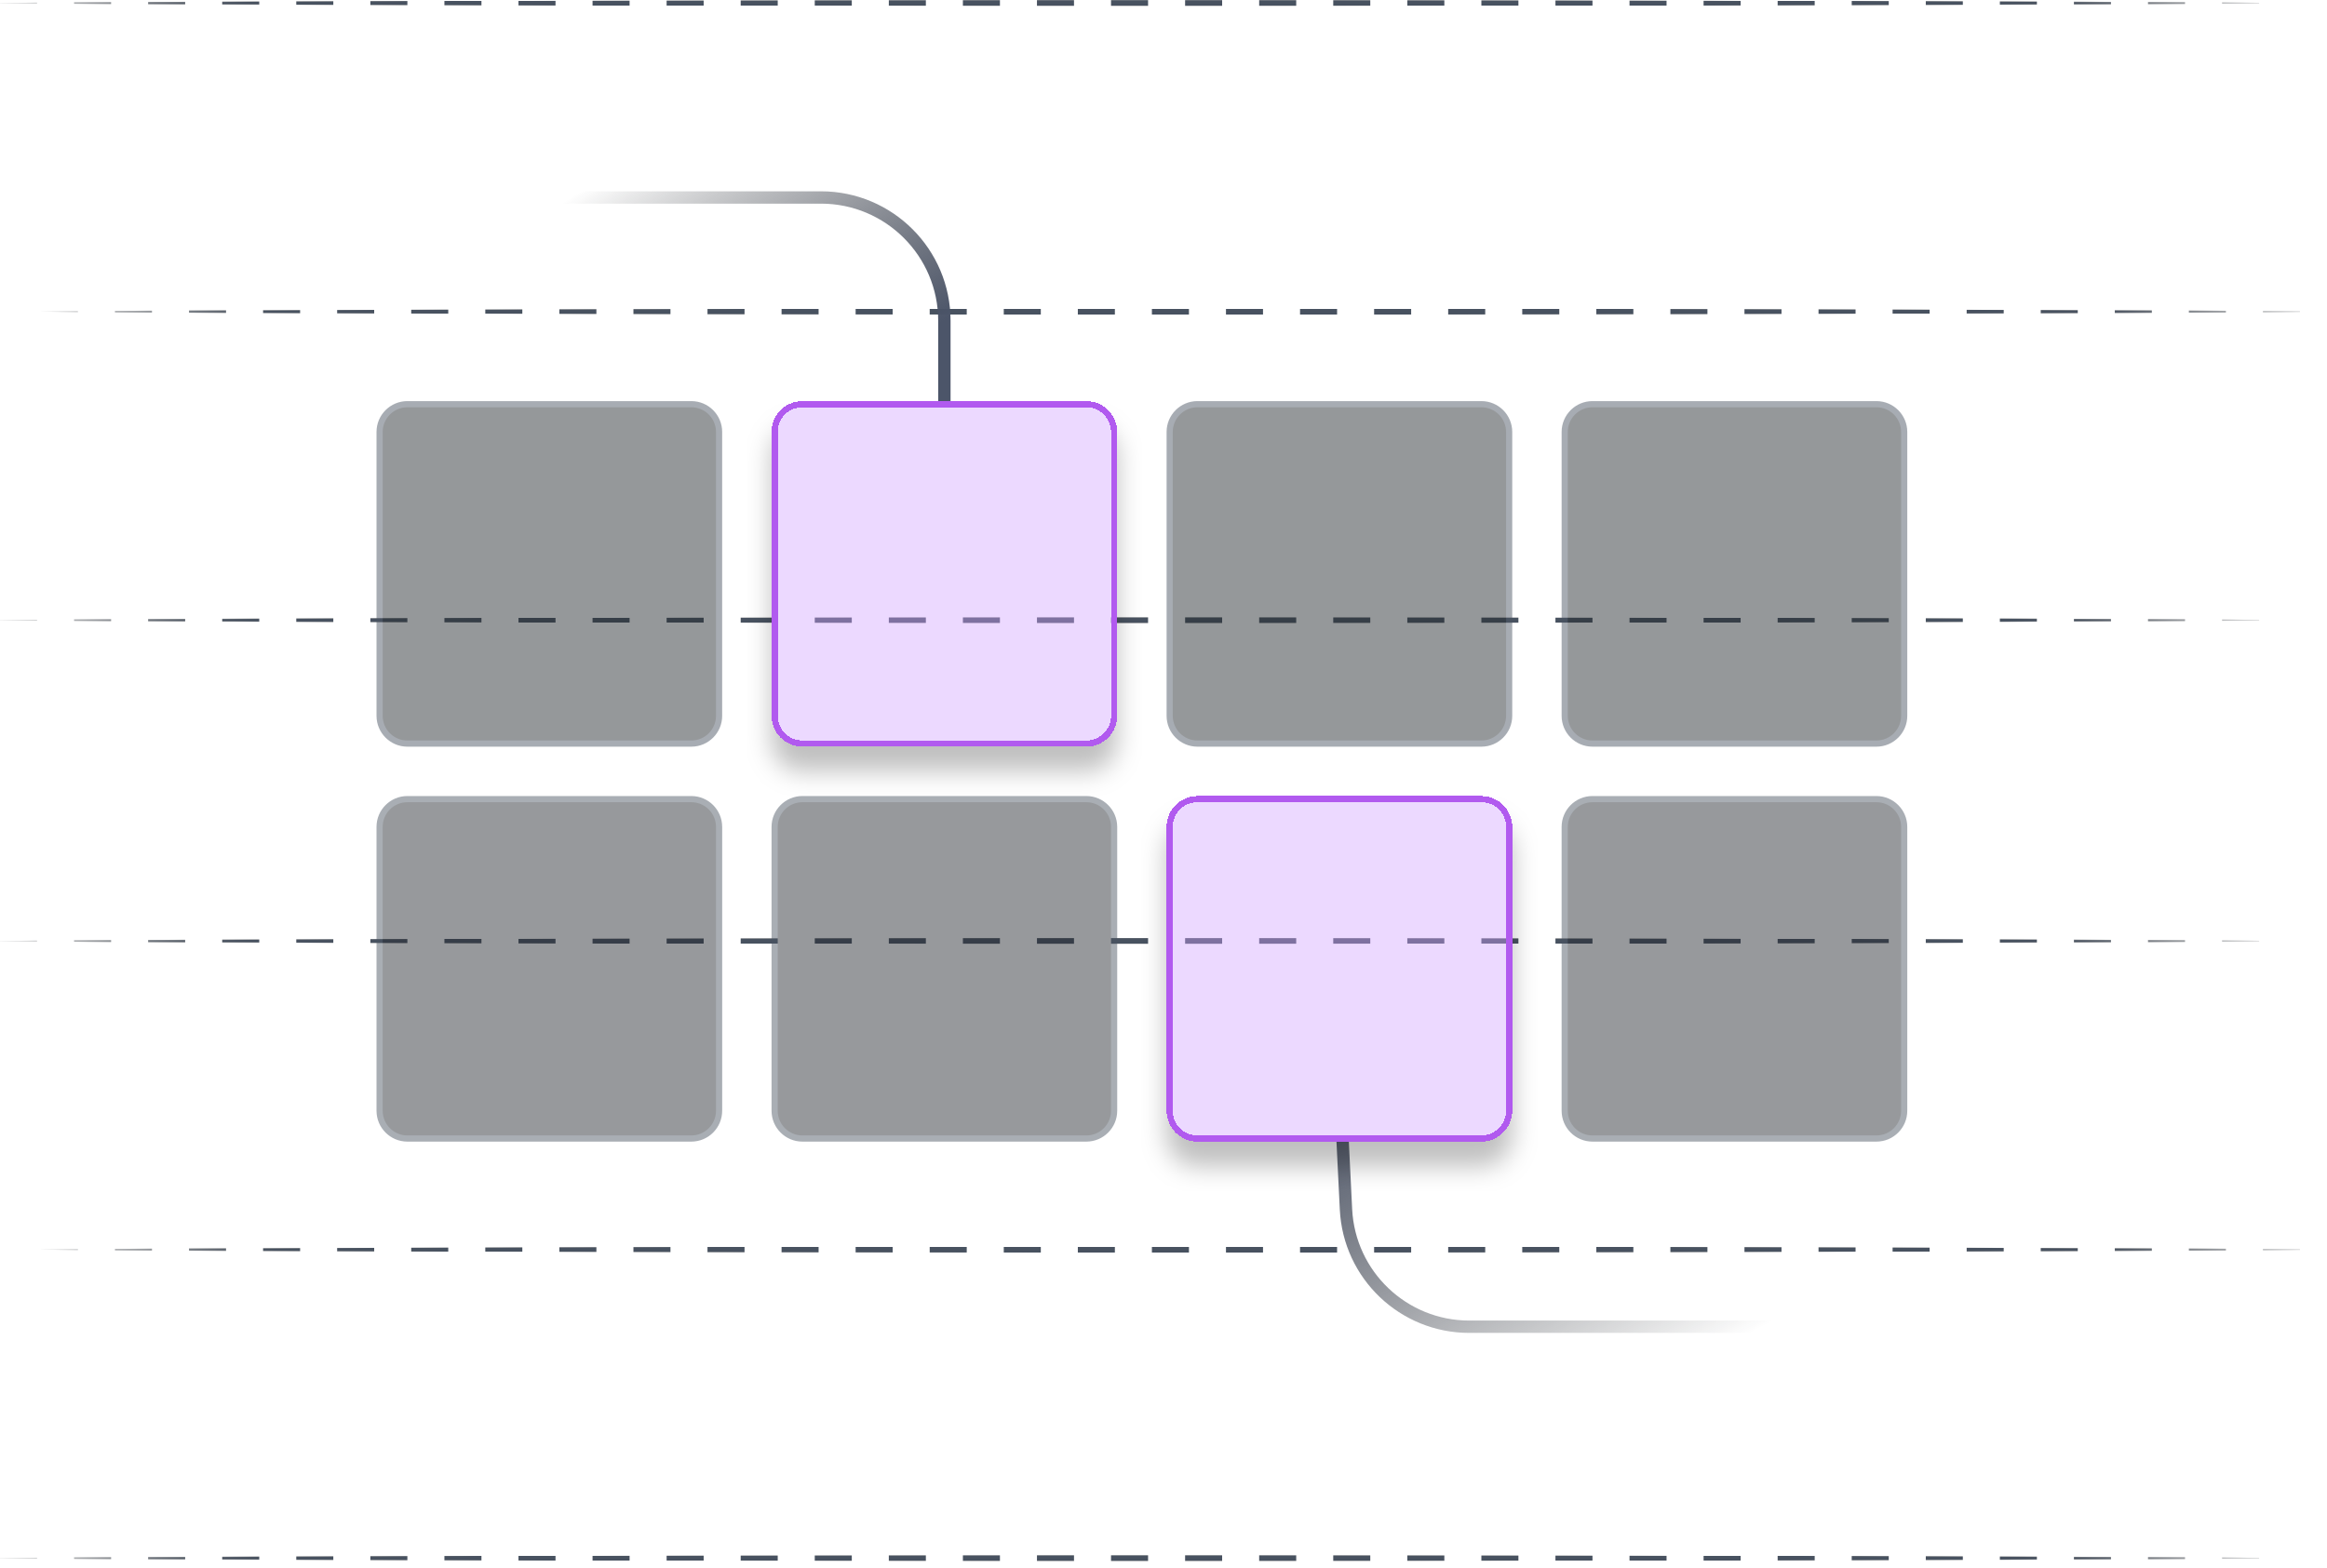
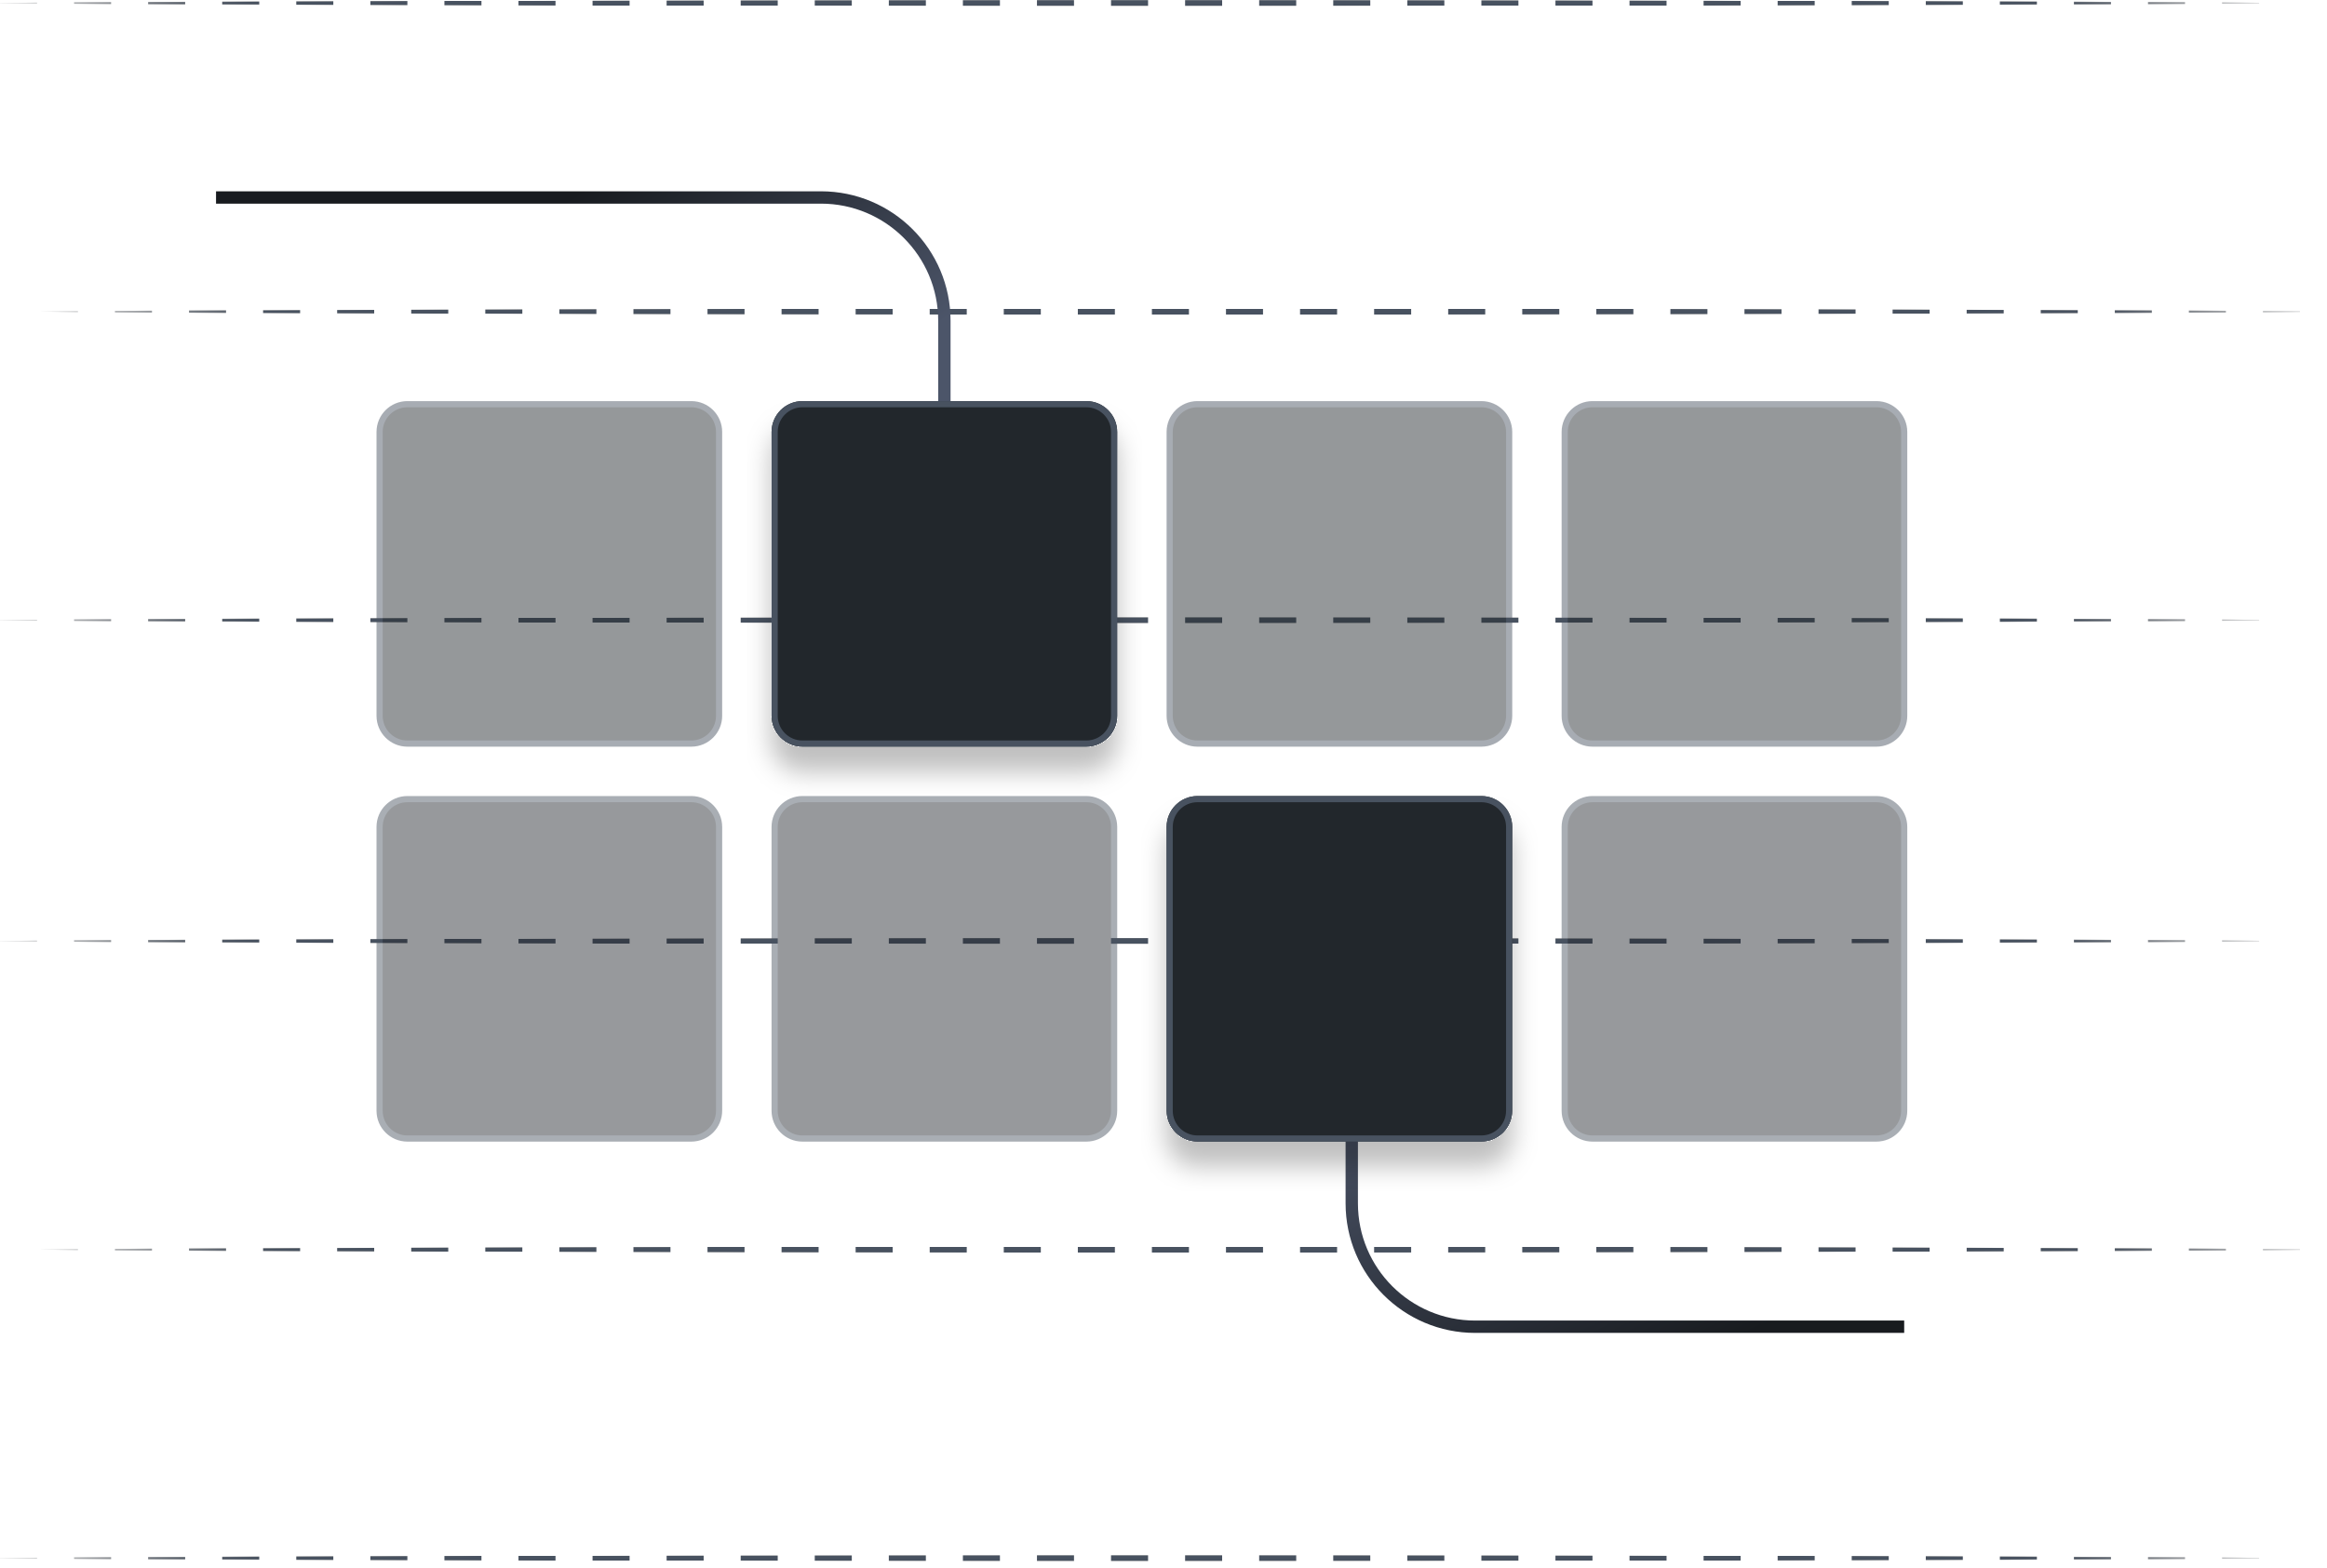
<svg xmlns="http://www.w3.org/2000/svg" width="377" height="254" viewBox="0 0 377 254" fill="none">
-   <path d="M0 153L369.628 153" stroke="url(#paint0_radial_918_3550)" stroke-width="2" stroke-dasharray="6 6" />
-   <path d="M0 253L369.628 253" stroke="url(#paint1_radial_918_3550)" stroke-width="2" stroke-dasharray="6 6" />
-   <path d="M0 101L369.628 101" stroke="url(#paint2_radial_918_3550)" stroke-width="2" stroke-dasharray="6 6" />
-   <path d="M0 1L369.628 1" stroke="url(#paint3_radial_918_3550)" stroke-width="2" stroke-dasharray="6 6" />
-   <path d="M6.622 203L376.25 203" stroke="url(#paint4_radial_918_3550)" stroke-width="2" stroke-dasharray="6 6" />
-   <path d="M6.622 51L376.25 51" stroke="url(#paint5_radial_918_3550)" stroke-width="2" stroke-dasharray="6 6" />
-   <path d="M35 32H133C144.046 32 153 40.954 153 52V65.5" stroke="url(#paint6_linear_918_3550)" stroke-width="2" />
-   <path d="M308.5 215H238.041C227.377 215 218.589 206.633 218.065 195.982L217.5 184.5" stroke="url(#paint7_linear_918_3550)" stroke-width="2" />
+   <path d="M0 153L369.628 153" stroke="url(#paint0_radial_659_272)" stroke-width="2" stroke-dasharray="6 6" />
+   <path d="M0 253L369.628 253" stroke="url(#paint1_radial_659_272)" stroke-width="2" stroke-dasharray="6 6" />
+   <path d="M0 101L369.628 101" stroke="url(#paint2_radial_659_272)" stroke-width="2" stroke-dasharray="6 6" />
+   <path d="M0 1L369.628 1" stroke="url(#paint3_radial_659_272)" stroke-width="2" stroke-dasharray="6 6" />
+   <path d="M6.623 203L376.251 203" stroke="url(#paint4_radial_659_272)" stroke-width="2" stroke-dasharray="6 6" />
+   <path d="M6.623 51L376.251 51" stroke="url(#paint5_radial_659_272)" stroke-width="2" stroke-dasharray="6 6" />
+   <path d="M35 32H133C144.046 32 153 40.954 153 52V80.5" stroke="url(#paint6_linear_659_272)" stroke-width="2" />
+   <path d="M308.5 215H239C227.954 215 219 206.046 219 195V170" stroke="url(#paint7_linear_659_272)" stroke-width="2" />
  <rect opacity="0.48" x="61.5" y="65.5" width="55" height="55" rx="4.5" fill="#22272C" stroke="#485260" />
-   <g filter="url(#filter0_d_918_3550)">
-     <rect x="125" y="65" width="56" height="56" rx="5" fill="#CFA1FF" fill-opacity="0.4" shape-rendering="crispEdges" />
-     <rect x="125.5" y="65.5" width="55" height="55" rx="4.5" stroke="#B15AEF" shape-rendering="crispEdges" />
-   </g>
-   <g filter="url(#filter1_d_918_3550)">
-     <rect x="189" y="129" width="56" height="56" rx="5" fill="#CFA1FF" fill-opacity="0.4" shape-rendering="crispEdges" />
-     <rect x="189.5" y="129.5" width="55" height="55" rx="4.5" stroke="#B15AEF" shape-rendering="crispEdges" />
+   <g filter="url(#filter0_d_659_272)">
+     <rect x="125" y="65" width="56" height="56" rx="5" fill="#22272C" />
+     <rect x="125.5" y="65.5" width="55" height="55" rx="4.5" stroke="#485260" />
  </g>
  <rect opacity="0.48" x="189.5" y="65.5" width="55" height="55" rx="4.5" fill="#22272C" stroke="#485260" />
  <rect opacity="0.48" x="253.5" y="65.5" width="55" height="55" rx="4.5" fill="#22272C" stroke="#485260" />
  <rect opacity="0.47" x="61.5" y="129.5" width="55" height="55" rx="4.5" fill="#22272C" stroke="#485260" />
  <rect opacity="0.47" x="125.5" y="129.5" width="55" height="55" rx="4.5" fill="#22272C" stroke="#485260" />
+   <g filter="url(#filter1_d_659_272)">
+     <rect x="189" y="129" width="56" height="56" rx="5" fill="#22272C" />
+     <rect x="189.5" y="129.5" width="55" height="55" rx="4.5" stroke="#485260" />
+   </g>
  <rect opacity="0.47" x="253.5" y="129.5" width="55" height="55" rx="4.5" fill="#22272C" stroke="#485260" />
  <defs>
-     <filter id="filter0_d_918_3550" x="121" y="65" width="64" height="64" filterUnits="userSpaceOnUse" color-interpolation-filters="sRGB">
+     <filter id="filter0_d_659_272" x="121" y="65" width="64" height="64" filterUnits="userSpaceOnUse" color-interpolation-filters="sRGB">
      <feFlood flood-opacity="0" result="BackgroundImageFix" />
      <feColorMatrix in="SourceAlpha" type="matrix" values="0 0 0 0 0 0 0 0 0 0 0 0 0 0 0 0 0 0 127 0" result="hardAlpha" />
      <feOffset dy="4" />
      <feGaussianBlur stdDeviation="2" />
      <feComposite in2="hardAlpha" operator="out" />
      <feColorMatrix type="matrix" values="0 0 0 0 0 0 0 0 0 0 0 0 0 0 0 0 0 0 0.25 0" />
-       <feBlend mode="normal" in2="BackgroundImageFix" result="effect1_dropShadow_918_3550" />
-       <feBlend mode="normal" in="SourceGraphic" in2="effect1_dropShadow_918_3550" result="shape" />
+       <feBlend mode="normal" in2="BackgroundImageFix" result="effect1_dropShadow_659_272" />
+       <feBlend mode="normal" in="SourceGraphic" in2="effect1_dropShadow_659_272" result="shape" />
    </filter>
-     <filter id="filter1_d_918_3550" x="185" y="129" width="64" height="64" filterUnits="userSpaceOnUse" color-interpolation-filters="sRGB">
+     <filter id="filter1_d_659_272" x="185" y="129" width="64" height="64" filterUnits="userSpaceOnUse" color-interpolation-filters="sRGB">
      <feFlood flood-opacity="0" result="BackgroundImageFix" />
      <feColorMatrix in="SourceAlpha" type="matrix" values="0 0 0 0 0 0 0 0 0 0 0 0 0 0 0 0 0 0 127 0" result="hardAlpha" />
      <feOffset dy="4" />
      <feGaussianBlur stdDeviation="2" />
      <feComposite in2="hardAlpha" operator="out" />
      <feColorMatrix type="matrix" values="0 0 0 0 0 0 0 0 0 0 0 0 0 0 0 0 0 0 0.25 0" />
-       <feBlend mode="normal" in2="BackgroundImageFix" result="effect1_dropShadow_918_3550" />
-       <feBlend mode="normal" in="SourceGraphic" in2="effect1_dropShadow_918_3550" result="shape" />
+       <feBlend mode="normal" in2="BackgroundImageFix" result="effect1_dropShadow_659_272" />
+       <feBlend mode="normal" in="SourceGraphic" in2="effect1_dropShadow_659_272" result="shape" />
    </filter>
-     <radialGradient id="paint0_radial_918_3550" cx="0" cy="0" r="1" gradientUnits="userSpaceOnUse" gradientTransform="translate(184.814 152.5) scale(184.814 0.5)">
+     <radialGradient id="paint0_radial_659_272" cx="0" cy="0" r="1" gradientUnits="userSpaceOnUse" gradientTransform="translate(184.814 152.5) scale(184.814 0.5)">
      <stop offset="0.812" stop-color="#485260" />
      <stop offset="1" stop-color="#181B1F" stop-opacity="0" />
    </radialGradient>
-     <radialGradient id="paint1_radial_918_3550" cx="0" cy="0" r="1" gradientUnits="userSpaceOnUse" gradientTransform="translate(184.814 252.5) scale(184.814 0.5)">
+     <radialGradient id="paint1_radial_659_272" cx="0" cy="0" r="1" gradientUnits="userSpaceOnUse" gradientTransform="translate(184.814 252.5) scale(184.814 0.5)">
      <stop offset="0.812" stop-color="#485260" />
      <stop offset="1" stop-color="#181B1F" stop-opacity="0" />
    </radialGradient>
-     <radialGradient id="paint2_radial_918_3550" cx="0" cy="0" r="1" gradientUnits="userSpaceOnUse" gradientTransform="translate(184.814 100.5) scale(184.814 0.5)">
+     <radialGradient id="paint2_radial_659_272" cx="0" cy="0" r="1" gradientUnits="userSpaceOnUse" gradientTransform="translate(184.814 100.5) scale(184.814 0.5)">
      <stop offset="0.812" stop-color="#485260" />
      <stop offset="1" stop-color="#181B1F" stop-opacity="0" />
    </radialGradient>
-     <radialGradient id="paint3_radial_918_3550" cx="0" cy="0" r="1" gradientUnits="userSpaceOnUse" gradientTransform="translate(184.814 0.499992) scale(184.814 0.5)">
+     <radialGradient id="paint3_radial_659_272" cx="0" cy="0" r="1" gradientUnits="userSpaceOnUse" gradientTransform="translate(184.814 0.499992) scale(184.814 0.5)">
      <stop offset="0.812" stop-color="#485260" />
      <stop offset="1" stop-color="#181B1F" stop-opacity="0" />
    </radialGradient>
-     <radialGradient id="paint4_radial_918_3550" cx="0" cy="0" r="1" gradientUnits="userSpaceOnUse" gradientTransform="translate(191.436 202.5) scale(184.814 0.5)">
+     <radialGradient id="paint4_radial_659_272" cx="0" cy="0" r="1" gradientUnits="userSpaceOnUse" gradientTransform="translate(191.437 202.5) scale(184.814 0.5)">
      <stop offset="0.812" stop-color="#485260" />
      <stop offset="1" stop-color="#181B1F" stop-opacity="0" />
    </radialGradient>
-     <radialGradient id="paint5_radial_918_3550" cx="0" cy="0" r="1" gradientUnits="userSpaceOnUse" gradientTransform="translate(191.436 50.5) scale(184.814 0.5)">
+     <radialGradient id="paint5_radial_659_272" cx="0" cy="0" r="1" gradientUnits="userSpaceOnUse" gradientTransform="translate(191.437 50.5) scale(184.814 0.5)">
      <stop offset="0.812" stop-color="#485260" />
      <stop offset="1" stop-color="#181B1F" stop-opacity="0" />
    </radialGradient>
-     <linearGradient id="paint6_linear_918_3550" x1="119" y1="15.5" x2="154.5" y2="72.5" gradientUnits="userSpaceOnUse">
-       <stop stop-color="#181B1F" stop-opacity="0" />
+     <linearGradient id="paint6_linear_659_272" x1="119" y1="15.5" x2="154.5" y2="72.5" gradientUnits="userSpaceOnUse">
+       <stop stop-color="#181B1F" />
      <stop offset="0.728" stop-color="#4C5569" />
    </linearGradient>
-     <linearGradient id="paint7_linear_918_3550" x1="221.5" y1="174" x2="252.5" y2="232.5" gradientUnits="userSpaceOnUse">
+     <linearGradient id="paint7_linear_659_272" x1="221.5" y1="174" x2="252.5" y2="232.5" gradientUnits="userSpaceOnUse">
      <stop stop-color="#4C5569" />
-       <stop offset="1" stop-color="#181B1F" stop-opacity="0" />
+       <stop offset="1" stop-color="#181B1F" />
    </linearGradient>
  </defs>
</svg>
